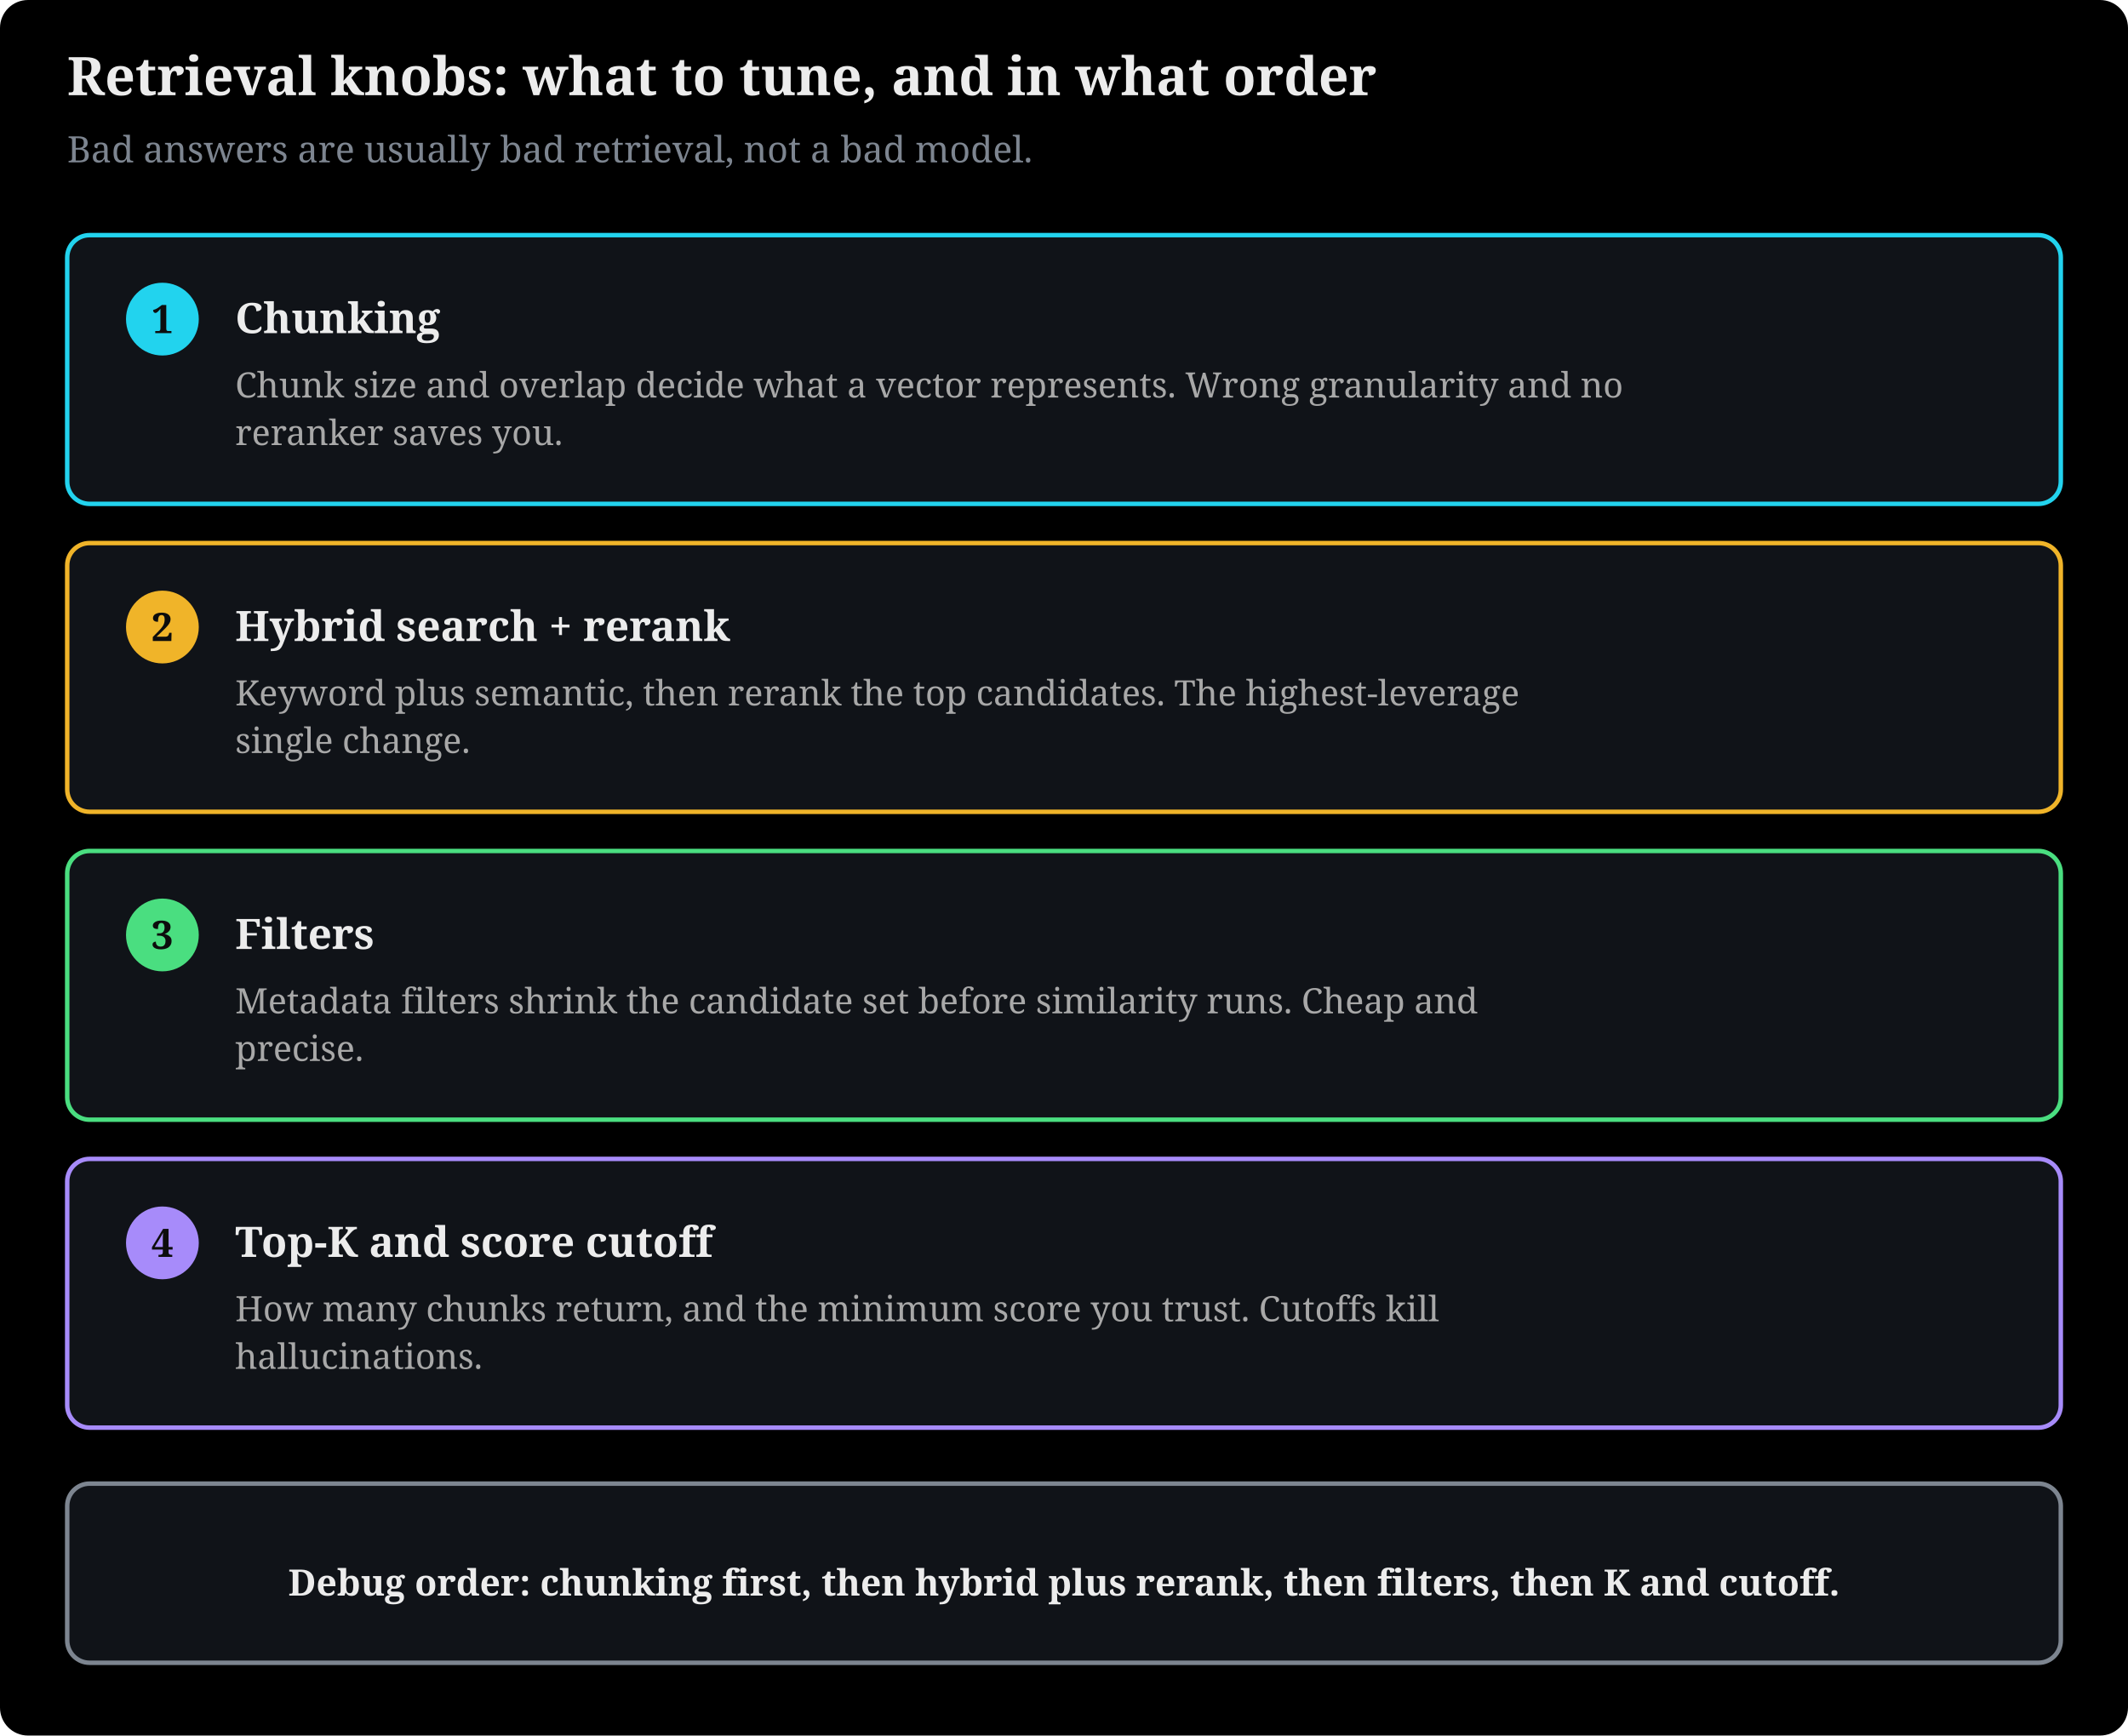
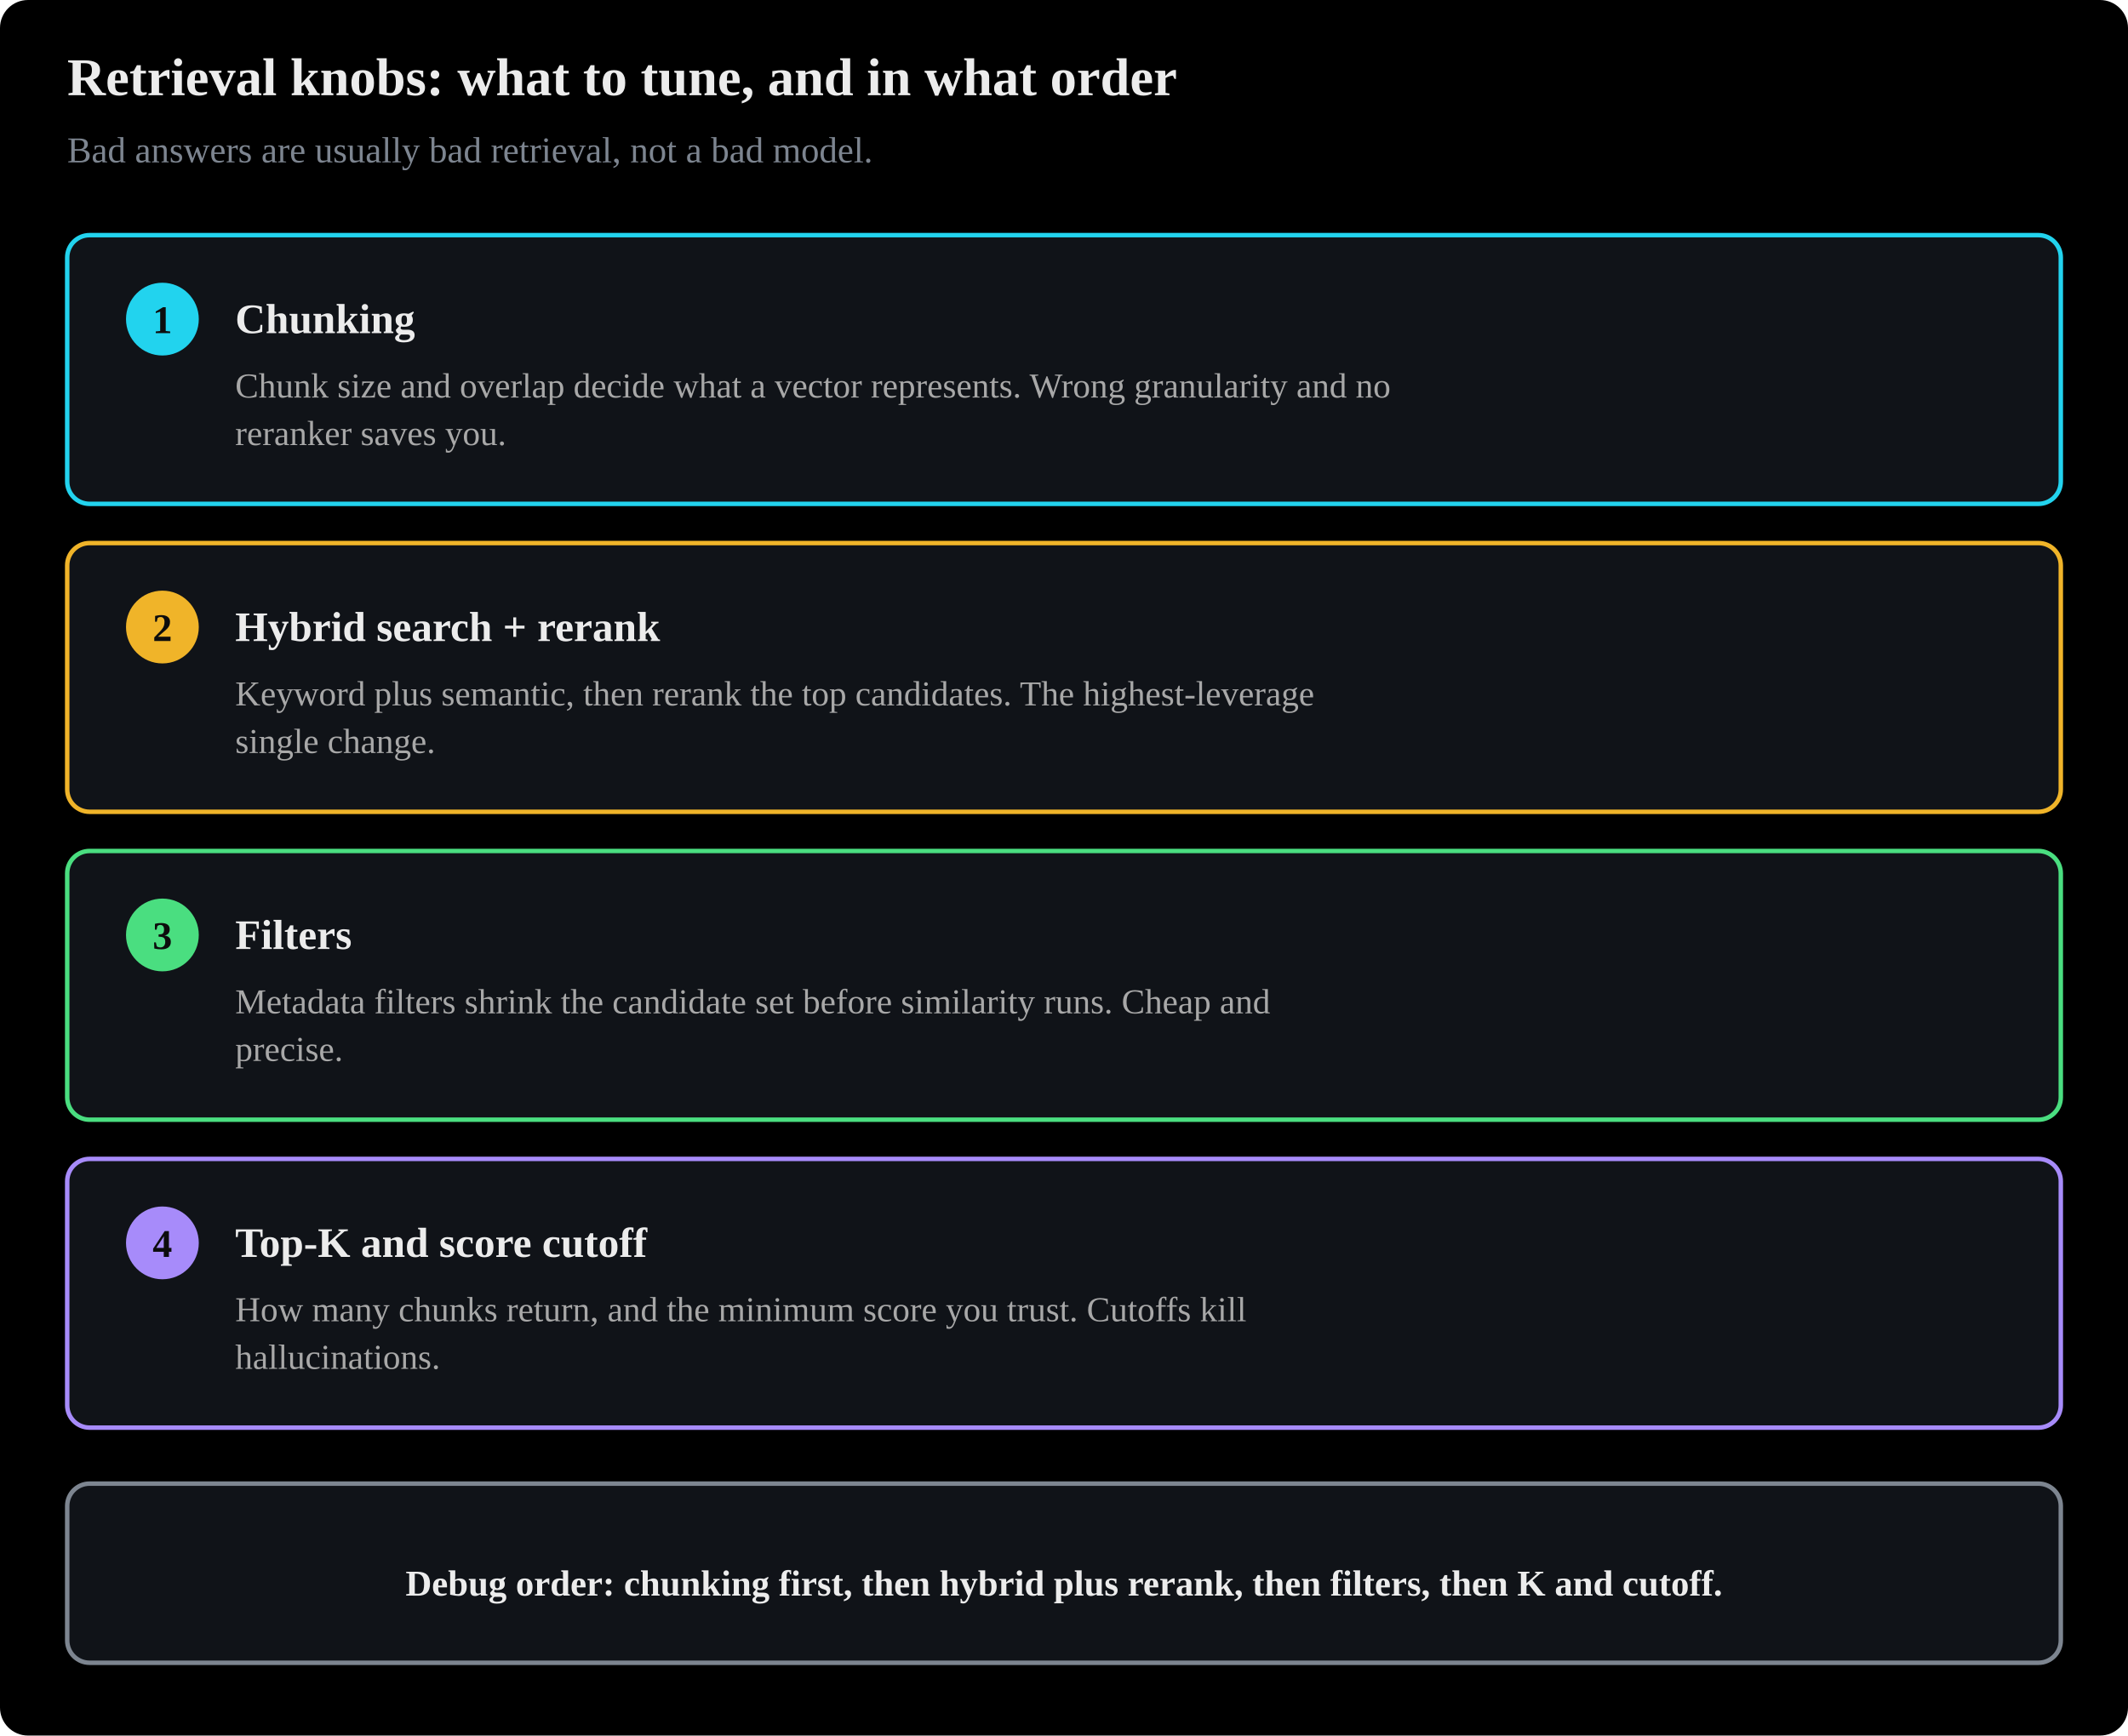
- <svg xmlns="http://www.w3.org/2000/svg" viewBox="0 0 760 620" width="100%" style="max-width:780px" font-family="Charis SIL, Georgia, serif" role="img">
+ <svg xmlns="http://www.w3.org/2000/svg" viewBox="0 0 760 620" width="100%" style="max-width:780px" font-family="Anthropic Sans, Inter, Source Sans 3, IBM Plex Sans, sans-serif" role="img">
  <rect x="0" y="0" width="760" height="620" fill="#000000" rx="10" />
  <text x="24" y="34" font-size="19" font-weight="bold" fill="#ececec">Retrieval knobs: what to tune, and in what order</text>
  <text x="24" y="58" font-size="13" fill="#7d8590">Bad answers are usually bad retrieval, not a bad model.</text>
  <rect x="24" y="84" width="712" height="96" rx="8" fill="#101318" stroke="#22d3ee" stroke-width="1.6" />
  <circle cx="58" cy="114" r="13" fill="#22d3ee" />
  <text x="58" y="119" font-size="14" fill="#0d0d0d" text-anchor="middle" font-weight="bold">1</text>
  <text x="84" y="119" font-size="15" fill="#ececec" text-anchor="start" font-weight="bold">Chunking</text>
  <text x="84" y="142" font-size="12.5" fill="#a8a8a8" text-anchor="start">Chunk size and overlap decide what a vector represents. Wrong granularity and no</text>
  <text x="84" y="159" font-size="12.5" fill="#a8a8a8" text-anchor="start">reranker saves you.</text>
  <rect x="24" y="194" width="712" height="96" rx="8" fill="#101318" stroke="#f0b429" stroke-width="1.6" />
  <circle cx="58" cy="224" r="13" fill="#f0b429" />
  <text x="58" y="229" font-size="14" fill="#0d0d0d" text-anchor="middle" font-weight="bold">2</text>
  <text x="84" y="229" font-size="15" fill="#ececec" text-anchor="start" font-weight="bold">Hybrid search + rerank</text>
  <text x="84" y="252" font-size="12.5" fill="#a8a8a8" text-anchor="start">Keyword plus semantic, then rerank the top candidates. The highest-leverage</text>
  <text x="84" y="269" font-size="12.5" fill="#a8a8a8" text-anchor="start">single change.</text>
  <rect x="24" y="304" width="712" height="96" rx="8" fill="#101318" stroke="#4ade80" stroke-width="1.6" />
  <circle cx="58" cy="334" r="13" fill="#4ade80" />
  <text x="58" y="339" font-size="14" fill="#0d0d0d" text-anchor="middle" font-weight="bold">3</text>
  <text x="84" y="339" font-size="15" fill="#ececec" text-anchor="start" font-weight="bold">Filters</text>
  <text x="84" y="362" font-size="12.5" fill="#a8a8a8" text-anchor="start">Metadata filters shrink the candidate set before similarity runs. Cheap and</text>
  <text x="84" y="379" font-size="12.5" fill="#a8a8a8" text-anchor="start">precise.</text>
  <rect x="24" y="414" width="712" height="96" rx="8" fill="#101318" stroke="#a78bfa" stroke-width="1.6" />
  <circle cx="58" cy="444" r="13" fill="#a78bfa" />
  <text x="58" y="449" font-size="14" fill="#0d0d0d" text-anchor="middle" font-weight="bold">4</text>
  <text x="84" y="449" font-size="15" fill="#ececec" text-anchor="start" font-weight="bold">Top-K and score cutoff</text>
  <text x="84" y="472" font-size="12.5" fill="#a8a8a8" text-anchor="start">How many chunks return, and the minimum score you trust. Cutoffs kill</text>
  <text x="84" y="489" font-size="12.5" fill="#a8a8a8" text-anchor="start">hallucinations.</text>
  <rect x="24" y="530" width="712" height="64" rx="8" fill="#101318" stroke="#7d8590" stroke-width="1.6" />
  <text x="380" y="570" font-size="13" fill="#ececec" text-anchor="middle" font-weight="bold">Debug order: chunking first, then hybrid plus rerank, then filters, then K and cutoff.</text>
</svg>
